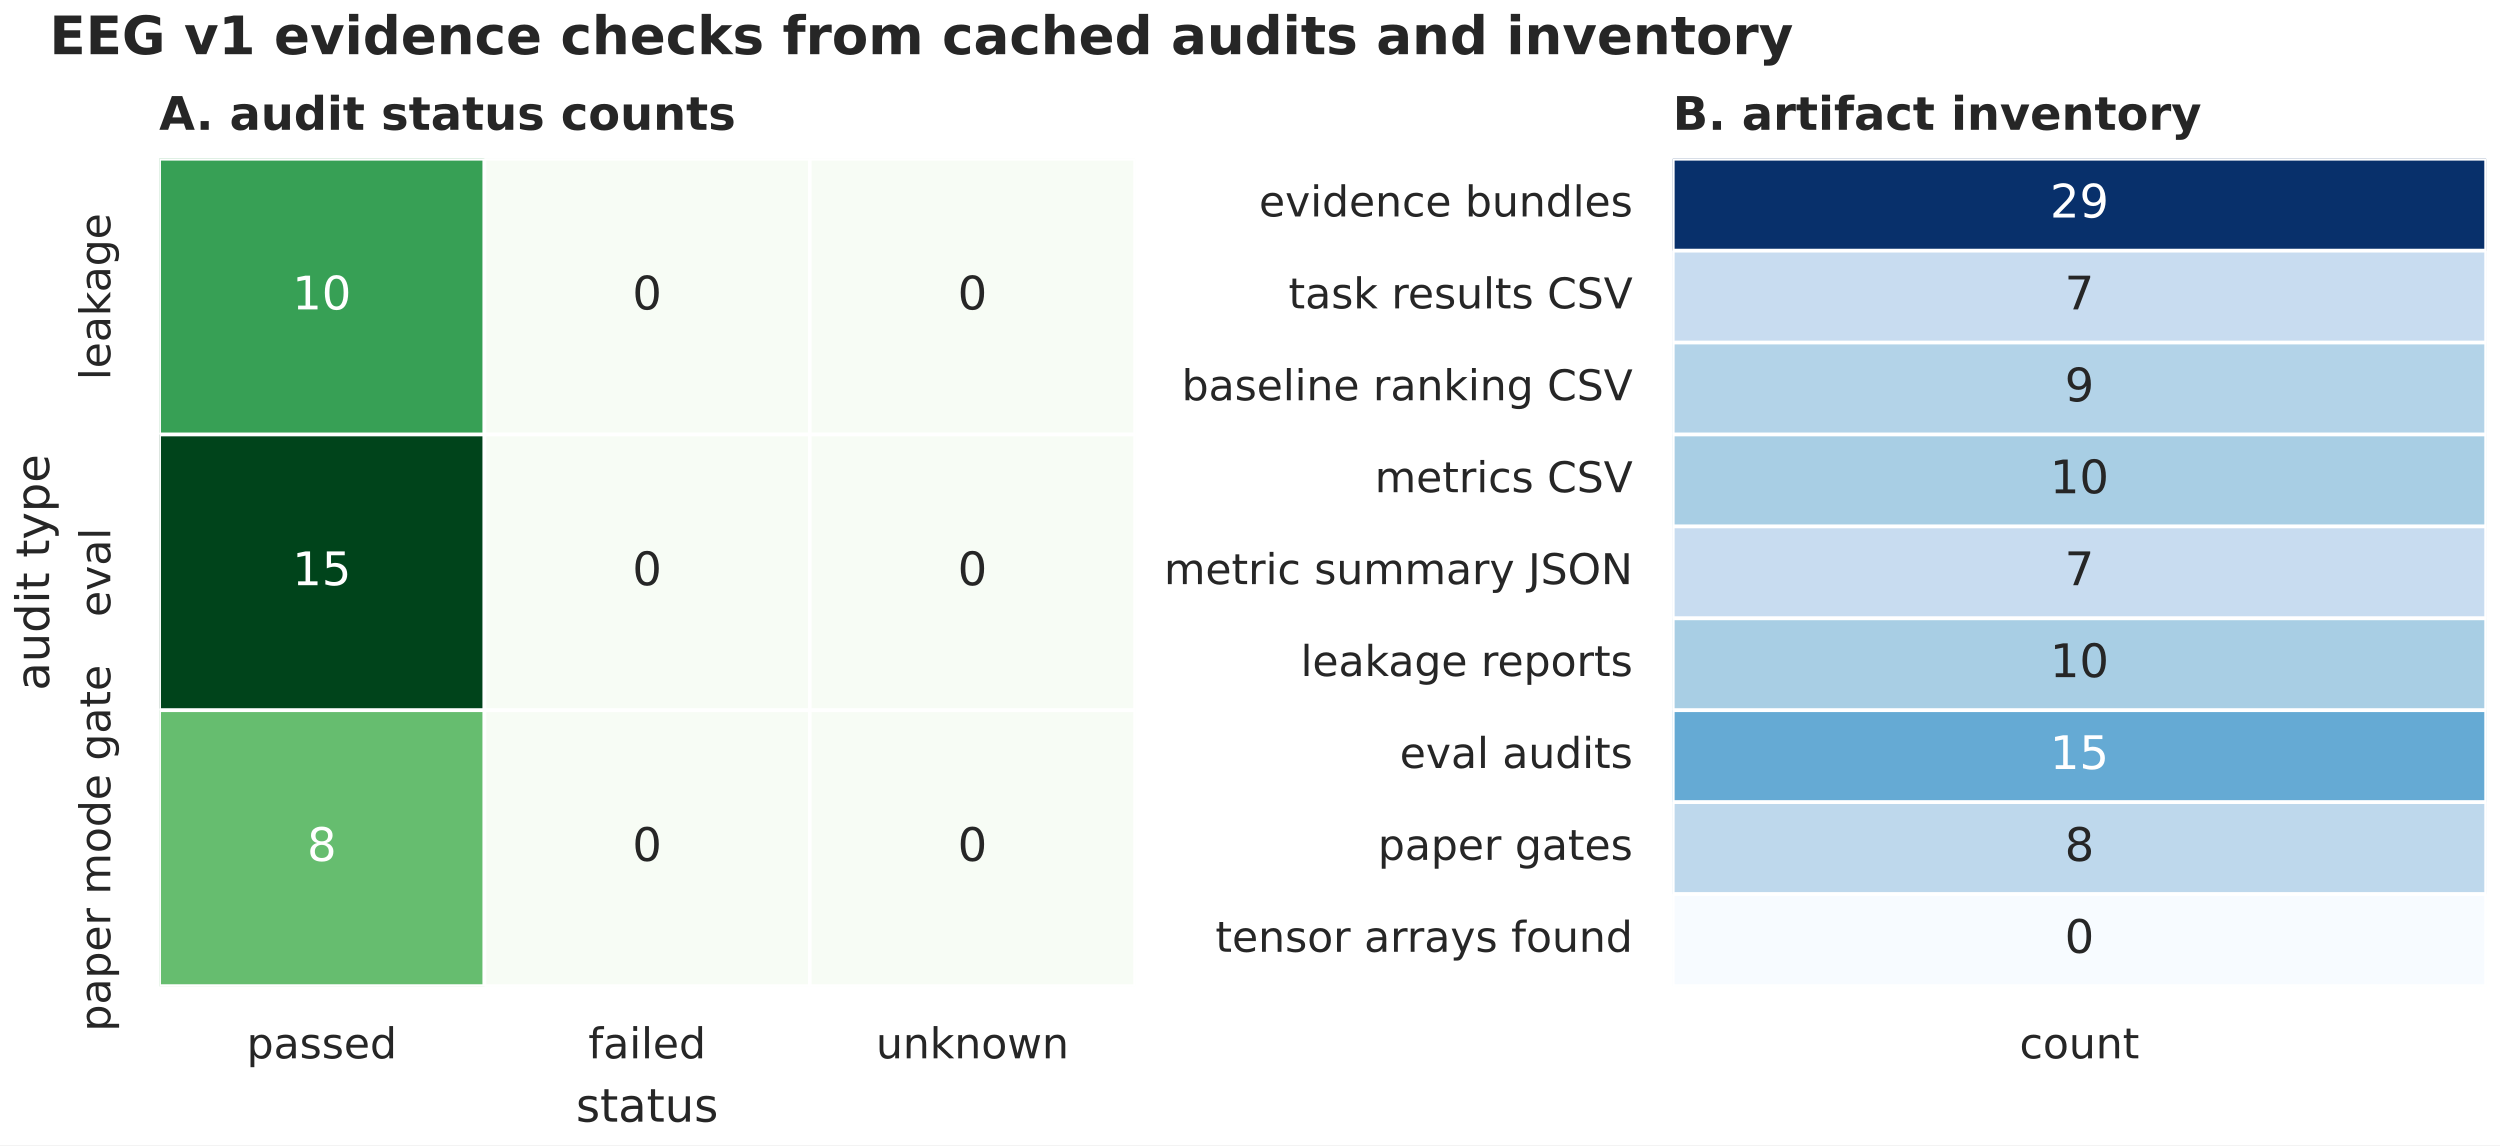
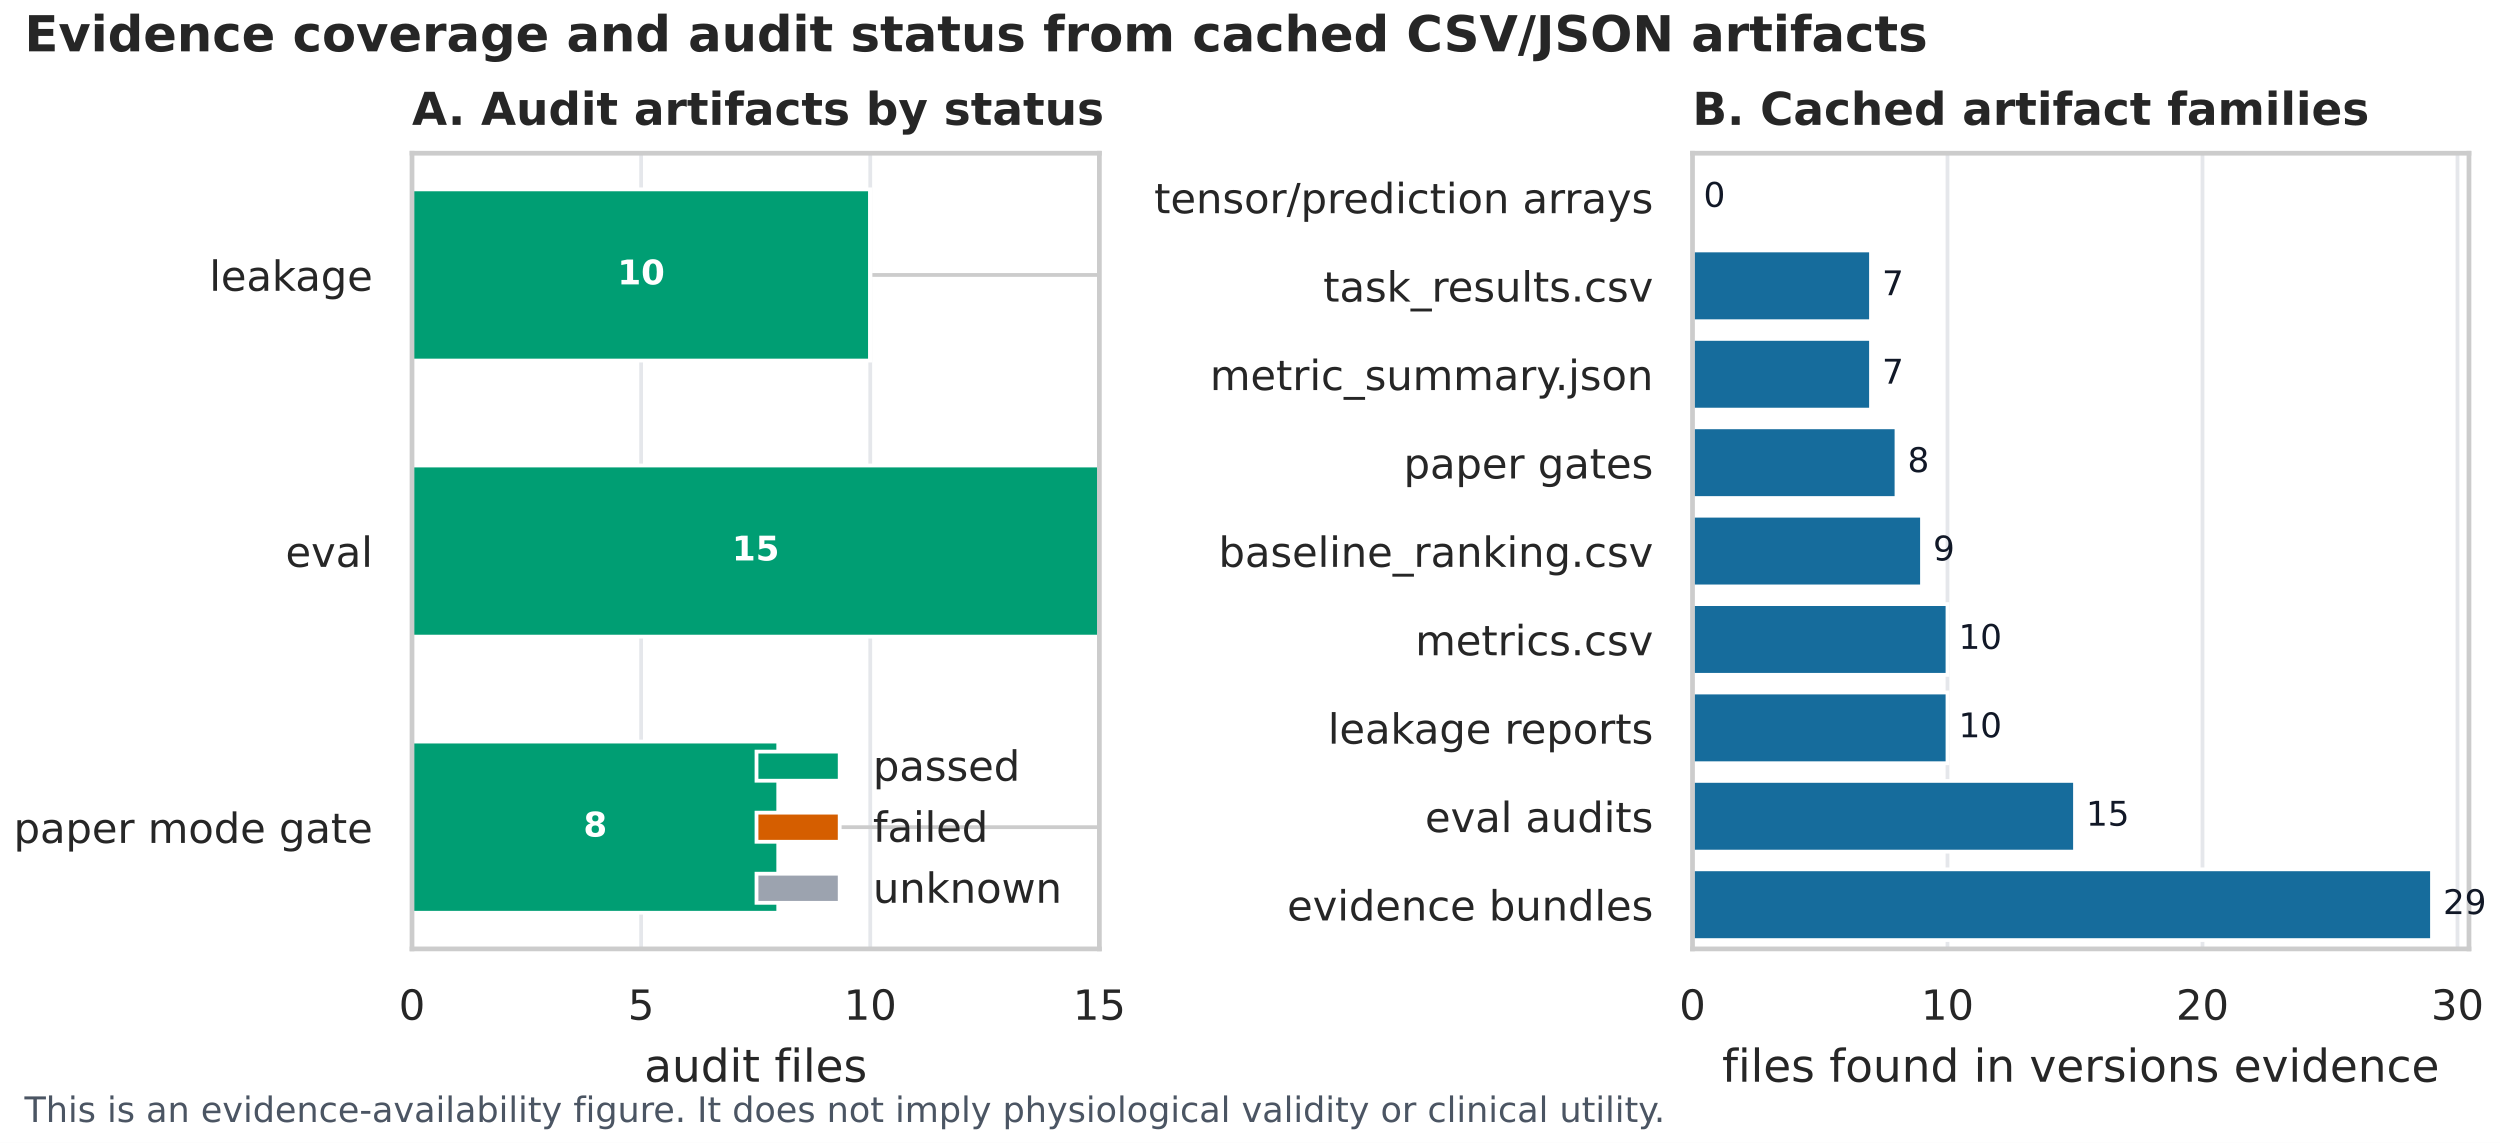
- <svg xmlns="http://www.w3.org/2000/svg" width="518.16pt" height="237.36pt" viewBox="0 0 518.16 237.36" version="1.1">
+ <svg xmlns="http://www.w3.org/2000/svg" width="528.96pt" height="241.809pt" viewBox="0 0 528.96 241.809" version="1.1">
  <defs>
    <style type="text/css">*{stroke-linejoin: round; stroke-linecap: butt}</style>
  </defs>
  <g id="figure_1">
    <g id="patch_1">
-       <path d="M 0 237.36 L 518.16 237.36 L 518.16 0 L 0 0 z " style="fill: #ffffff" />
+       <path d="M 0 241.809  L 528.96 241.809  L 528.96 0  L 0 0  z " style="fill: #ffffff" />
    </g>
    <g id="axes_1">
      <g id="patch_2">
-         <path d="M 32.988 204.372 L 235.266 204.372 L 235.266 32.907 L 32.988 32.907 z " style="fill: #ffffff" />
+         <path d="M 87.174 200.772  L 232.61 200.772  L 232.61 32.419  L 87.174 32.419  z " style="fill: #ffffff" />
      </g>
      <g id="matplotlib.axis_1">
        <g id="xtick_1">
+           <g id="line2d_1">
+             <path d="M 87.174 200.772  L 87.174 32.419  " clip-path="url(#p8324e37ac4)" style="fill: none; stroke: #e5e7eb; stroke-width: 0.8; stroke-linecap: round" />
+           </g>
          <g id="text_1">
-             <text style="font-size: 8.8px; font-family: 'DejaVu Sans'; text-anchor: middle; fill: #262626" x="66.701" y="219.358" transform="rotate(-0 66.70079 219.3584)">passed</text>
+             <text style="font-size: 8.8px; font-family: 'DejaVu Sans'; text-anchor: middle; fill: #262626" x="87.174" y="215.758" transform="rotate(-0 87.1735 215.7584)">0</text>
          </g>
        </g>
        <g id="xtick_2">
+           <g id="line2d_2">
+             <path d="M 135.652 200.772  L 135.652 32.419  " clip-path="url(#p8324e37ac4)" style="fill: none; stroke: #e5e7eb; stroke-width: 0.8; stroke-linecap: round" />
+           </g>
          <g id="text_2">
-             <text style="font-size: 8.8px; font-family: 'DejaVu Sans'; text-anchor: middle; fill: #262626" x="134.127" y="219.358" transform="rotate(-0 134.1269 219.3584)">failed</text>
+             <text style="font-size: 8.8px; font-family: 'DejaVu Sans'; text-anchor: middle; fill: #262626" x="135.652" y="215.758" transform="rotate(-0 135.6522 215.7584)">5</text>
          </g>
        </g>
        <g id="xtick_3">
+           <g id="line2d_3">
+             <path d="M 184.131 200.772  L 184.131 32.419  " clip-path="url(#p8324e37ac4)" style="fill: none; stroke: #e5e7eb; stroke-width: 0.8; stroke-linecap: round" />
+           </g>
          <g id="text_3">
-             <text style="font-size: 8.8px; font-family: 'DejaVu Sans'; text-anchor: middle; fill: #262626" x="201.553" y="219.358" transform="rotate(-0 201.5529 219.3584)">unknown</text>
-           </g>
-         </g>
-         <g id="text_4">
-           <text style="font-size: 9.6px; font-family: 'DejaVu Sans'; text-anchor: middle; fill: #262626" x="134.127" y="232.483" transform="rotate(-0 134.1269 232.483)">status</text>
+             <text style="font-size: 8.8px; font-family: 'DejaVu Sans'; text-anchor: middle; fill: #262626" x="184.131" y="215.758" transform="rotate(-0 184.131 215.7584)">10</text>
+           </g>
+         </g>
+         <g id="xtick_4">
+           <g id="line2d_4">
+             <path d="M 232.61 200.772  L 232.61 32.419  " clip-path="url(#p8324e37ac4)" style="fill: none; stroke: #e5e7eb; stroke-width: 0.8; stroke-linecap: round" />
+           </g>
+           <g id="text_4">
+             <text style="font-size: 8.8px; font-family: 'DejaVu Sans'; text-anchor: middle; fill: #262626" x="232.61" y="215.758" transform="rotate(-0 232.6097 215.7584)">15</text>
+           </g>
+         </g>
+         <g id="text_5">
+           <text style="font-size: 9.6px; font-family: 'DejaVu Sans'; text-anchor: middle; fill: #262626" x="159.892" y="228.883" transform="rotate(-0 159.8916 228.883)">audit files</text>
        </g>
      </g>
      <g id="matplotlib.axis_2">
        <g id="ytick_1">
-           <g id="text_5">
-             <text style="font-size: 8.8px; font-family: 'DejaVu Sans'; fill: #262626" transform="translate(22.85762 78.7784) rotate(-90)">leakage</text>
+           <g id="line2d_5">
+             <path d="M 87.174 58.18  L 232.61 58.18  " clip-path="url(#p8324e37ac4)" style="fill: none; stroke: #cccccc; stroke-width: 0.8; stroke-linecap: round" />
+           </g>
+           <g id="text_6">
+             <text style="font-size: 8.8px; font-family: 'DejaVu Sans'; text-anchor: end; fill: #262626" x="78.874" y="61.523" transform="rotate(-0 78.8735 61.52348)">leakage</text>
          </g>
        </g>
        <g id="ytick_2">
-           <g id="text_6">
-             <text style="font-size: 8.8px; font-family: 'DejaVu Sans'; fill: #262626" transform="translate(22.85762 127.8697) rotate(-90)">eval</text>
+           <g id="line2d_6">
+             <path d="M 87.174 116.595  L 232.61 116.595  " clip-path="url(#p8324e37ac4)" style="fill: none; stroke: #cccccc; stroke-width: 0.8; stroke-linecap: round" />
+           </g>
+           <g id="text_7">
+             <text style="font-size: 8.8px; font-family: 'DejaVu Sans'; text-anchor: end; fill: #262626" x="78.874" y="119.939" transform="rotate(-0 78.8735 119.9387)">eval</text>
          </g>
        </g>
        <g id="ytick_3">
-           <g id="text_7">
-             <text style="font-size: 8.8px; font-family: 'DejaVu Sans'; fill: #262626" transform="translate(22.85762 213.791) rotate(-90)">paper mode gate</text>
-           </g>
-         </g>
-         <g id="text_8">
-           <text style="font-size: 9.6px; font-family: 'DejaVu Sans'; text-anchor: middle; fill: #262626" x="10.175" y="118.639" transform="rotate(-90 10.1745 118.6393)">audit type</text>
-         </g>
-       </g>
-       <g id="QuadMesh_1">
-         <path d="M 32.988 32.907 L 100.414 32.907 L 100.414 90.062 L 32.988 90.062 L 32.988 32.907 " clip-path="url(#pa6b3855c65)" style="fill: #37a055; stroke: #ffffff; stroke-width: 0.75" />
-         <path d="M 100.414 32.907 L 167.84 32.907 L 167.84 90.062 L 100.414 90.062 L 100.414 32.907 " clip-path="url(#pa6b3855c65)" style="fill: #f7fcf5; stroke: #ffffff; stroke-width: 0.75" />
-         <path d="M 167.84 32.907 L 235.266 32.907 L 235.266 90.062 L 167.84 90.062 L 167.84 32.907 " clip-path="url(#pa6b3855c65)" style="fill: #f7fcf5; stroke: #ffffff; stroke-width: 0.75" />
-         <path d="M 32.988 90.062 L 100.414 90.062 L 100.414 147.217 L 32.988 147.217 L 32.988 90.062 " clip-path="url(#pa6b3855c65)" style="fill: #00441b; stroke: #ffffff; stroke-width: 0.75" />
-         <path d="M 100.414 90.062 L 167.84 90.062 L 167.84 147.217 L 100.414 147.217 L 100.414 90.062 " clip-path="url(#pa6b3855c65)" style="fill: #f7fcf5; stroke: #ffffff; stroke-width: 0.75" />
-         <path d="M 167.84 90.062 L 235.266 90.062 L 235.266 147.217 L 167.84 147.217 L 167.84 90.062 " clip-path="url(#pa6b3855c65)" style="fill: #f7fcf5; stroke: #ffffff; stroke-width: 0.75" />
-         <path d="M 32.988 147.217 L 100.414 147.217 L 100.414 204.372 L 32.988 204.372 L 32.988 147.217 " clip-path="url(#pa6b3855c65)" style="fill: #66bd6f; stroke: #ffffff; stroke-width: 0.75" />
-         <path d="M 100.414 147.217 L 167.84 147.217 L 167.84 204.372 L 100.414 204.372 L 100.414 147.217 " clip-path="url(#pa6b3855c65)" style="fill: #f7fcf5; stroke: #ffffff; stroke-width: 0.75" />
-         <path d="M 167.84 147.217 L 235.266 147.217 L 235.266 204.372 L 167.84 204.372 L 167.84 147.217 " clip-path="url(#pa6b3855c65)" style="fill: #f7fcf5; stroke: #ffffff; stroke-width: 0.75" />
+           <g id="line2d_7">
+             <path d="M 87.174 175.011  L 232.61 175.011  " clip-path="url(#p8324e37ac4)" style="fill: none; stroke: #cccccc; stroke-width: 0.8; stroke-linecap: round" />
+           </g>
+           <g id="text_8">
+             <text style="font-size: 8.8px; font-family: 'DejaVu Sans'; text-anchor: end; fill: #262626" x="78.874" y="178.354" transform="rotate(-0 78.8735 178.354)">paper mode gate</text>
+           </g>
+         </g>
+       </g>
+       <g id="patch_3">
+         <path d="M 87.174 40.071  L 184.131 40.071  L 184.131 76.289  L 87.174 76.289  z " clip-path="url(#p8324e37ac4)" style="fill: #009e73; stroke: #ffffff; stroke-width: 0.8; stroke-linejoin: miter" />
+       </g>
+       <g id="patch_4">
+         <path d="M 87.174 98.487  L 232.61 98.487  L 232.61 134.704  L 87.174 134.704  z " clip-path="url(#p8324e37ac4)" style="fill: #009e73; stroke: #ffffff; stroke-width: 0.8; stroke-linejoin: miter" />
+       </g>
+       <g id="patch_5">
+         <path d="M 87.174 156.902  L 164.739 156.902  L 164.739 193.119  L 87.174 193.119  z " clip-path="url(#p8324e37ac4)" style="fill: #009e73; stroke: #ffffff; stroke-width: 0.8; stroke-linejoin: miter" />
+       </g>
+       <g id="patch_6">
+         <path d="M 184.131 40.071  L 184.131 40.071  L 184.131 76.289  L 184.131 76.289  z " clip-path="url(#p8324e37ac4)" style="fill: #d55e00; stroke: #ffffff; stroke-width: 0.8; stroke-linejoin: miter" />
+       </g>
+       <g id="patch_7">
+         <path d="M 232.61 98.487  L 232.61 98.487  L 232.61 134.704  L 232.61 134.704  z " clip-path="url(#p8324e37ac4)" style="fill: #d55e00; stroke: #ffffff; stroke-width: 0.8; stroke-linejoin: miter" />
+       </g>
+       <g id="patch_8">
+         <path d="M 164.739 156.902  L 164.739 156.902  L 164.739 193.119  L 164.739 193.119  z " clip-path="url(#p8324e37ac4)" style="fill: #d55e00; stroke: #ffffff; stroke-width: 0.8; stroke-linejoin: miter" />
+       </g>
+       <g id="patch_9">
+         <path d="M 184.131 40.071  L 184.131 40.071  L 184.131 76.289  L 184.131 76.289  z " clip-path="url(#p8324e37ac4)" style="fill: #9ca3af; stroke: #ffffff; stroke-width: 0.8; stroke-linejoin: miter" />
+       </g>
+       <g id="patch_10">
+         <path d="M 232.61 98.487  L 232.61 98.487  L 232.61 134.704  L 232.61 134.704  z " clip-path="url(#p8324e37ac4)" style="fill: #9ca3af; stroke: #ffffff; stroke-width: 0.8; stroke-linejoin: miter" />
+       </g>
+       <g id="patch_11">
+         <path d="M 164.739 156.902  L 164.739 156.902  L 164.739 193.119  L 164.739 193.119  z " clip-path="url(#p8324e37ac4)" style="fill: #9ca3af; stroke: #ffffff; stroke-width: 0.8; stroke-linejoin: miter" />
+       </g>
+       <g id="patch_12">
+         <path d="M 87.174 200.772  L 87.174 32.419  " style="fill: none; stroke: #cccccc; stroke-linejoin: miter; stroke-linecap: square" />
+       </g>
+       <g id="patch_13">
+         <path d="M 232.61 200.772  L 232.61 32.419  " style="fill: none; stroke: #cccccc; stroke-linejoin: miter; stroke-linecap: square" />
+       </g>
+       <g id="patch_14">
+         <path d="M 87.174 200.772  L 232.61 200.772  " style="fill: none; stroke: #cccccc; stroke-linejoin: miter; stroke-linecap: square" />
+       </g>
+       <g id="patch_15">
+         <path d="M 87.174 32.419  L 232.61 32.419  " style="fill: none; stroke: #cccccc; stroke-linejoin: miter; stroke-linecap: square" />
      </g>
      <g id="text_9">
-         <text style="font-size: 9.6px; font-family: 'DejaVu Sans'; text-anchor: middle; fill: #ffffff" x="66.701" y="64.133" transform="rotate(-0 66.70079 64.13334)">10</text>
+         <text style="font-weight: 700; font-size: 7.2px; font-family: 'DejaVu Sans'; text-anchor: middle; fill: #ffffff" x="135.652" y="60.167" transform="rotate(-0 135.6522 60.16691)">10</text>
      </g>
      <g id="text_10">
-         <text style="font-size: 9.6px; font-family: 'DejaVu Sans'; text-anchor: middle; fill: #262626" x="134.127" y="64.133" transform="rotate(-0 134.1269 64.13334)">0</text>
+         <text style="font-weight: 700; font-size: 7.2px; font-family: 'DejaVu Sans'; text-anchor: middle; fill: #ffffff" x="159.892" y="118.582" transform="rotate(-0 159.8916 118.5822)">15</text>
      </g>
      <g id="text_11">
-         <text style="font-size: 9.6px; font-family: 'DejaVu Sans'; text-anchor: middle; fill: #262626" x="201.553" y="64.133" transform="rotate(-0 201.5529 64.13334)">0</text>
+         <text style="font-weight: 700; font-size: 7.2px; font-family: 'DejaVu Sans'; text-anchor: middle; fill: #ffffff" x="125.956" y="176.997" transform="rotate(-0 125.9565 176.9974)">8</text>
      </g>
      <g id="text_12">
-         <text style="font-size: 9.6px; font-family: 'DejaVu Sans'; text-anchor: middle; fill: #ffffff" x="66.701" y="121.288" transform="rotate(-0 66.70079 121.2883)">15</text>
-       </g>
-       <g id="text_13">
-         <text style="font-size: 9.6px; font-family: 'DejaVu Sans'; text-anchor: middle; fill: #262626" x="134.127" y="121.288" transform="rotate(-0 134.1269 121.2883)">0</text>
-       </g>
-       <g id="text_14">
-         <text style="font-size: 9.6px; font-family: 'DejaVu Sans'; text-anchor: middle; fill: #262626" x="201.553" y="121.288" transform="rotate(-0 201.5529 121.2883)">0</text>
-       </g>
-       <g id="text_15">
-         <text style="font-size: 9.6px; font-family: 'DejaVu Sans'; text-anchor: middle; fill: #ffffff" x="66.701" y="178.443" transform="rotate(-0 66.70079 178.4433)">8</text>
-       </g>
-       <g id="text_16">
-         <text style="font-size: 9.6px; font-family: 'DejaVu Sans'; text-anchor: middle; fill: #262626" x="134.127" y="178.443" transform="rotate(-0 134.1269 178.4433)">0</text>
-       </g>
-       <g id="text_17">
-         <text style="font-size: 9.6px; font-family: 'DejaVu Sans'; text-anchor: middle; fill: #262626" x="201.553" y="178.443" transform="rotate(-0 201.5529 178.4433)">0</text>
-       </g>
-       <g id="text_18">
-         <text style="font-weight: 700; font-size: 9.6px; font-family: 'DejaVu Sans'; text-anchor: start; fill: #262626" x="32.988" y="26.907" transform="rotate(-0 32.98775 26.90686)">A. audit status counts</text>
+         <text style="font-weight: 700; font-size: 9.6px; font-family: 'DejaVu Sans'; text-anchor: start; fill: #262626" x="87.174" y="26.419" transform="rotate(-0 87.1735 26.41904)">A. Audit artifacts by status</text>
+       </g>
+       <g id="legend_1">
+         <g id="patch_16">
+           <path d="M 160.065 165.188  L 177.665 165.188  L 177.665 159.028  L 160.065 159.028  z " style="fill: #009e73; stroke: #ffffff; stroke-width: 0.8; stroke-linejoin: miter" />
+         </g>
+         <g id="text_13">
+           <text style="font-size: 8.8px; font-family: 'DejaVu Sans'; text-anchor: start; fill: #262626" x="184.705" y="165.188" transform="rotate(-0 184.7047 165.1881)">passed</text>
+         </g>
+         <g id="patch_17">
+           <path d="M 160.065 178.105  L 177.665 178.105  L 177.665 171.945  L 160.065 171.945  z " style="fill: #d55e00; stroke: #ffffff; stroke-width: 0.8; stroke-linejoin: miter" />
+         </g>
+         <g id="text_14">
+           <text style="font-size: 8.8px; font-family: 'DejaVu Sans'; text-anchor: start; fill: #262626" x="184.705" y="178.105" transform="rotate(-0 184.7047 178.1049)">failed</text>
+         </g>
+         <g id="patch_18">
+           <path d="M 160.065 191.022  L 177.665 191.022  L 177.665 184.862  L 160.065 184.862  z " style="fill: #9ca3af; stroke: #ffffff; stroke-width: 0.8; stroke-linejoin: miter" />
+         </g>
+         <g id="text_15">
+           <text style="font-size: 8.8px; font-family: 'DejaVu Sans'; text-anchor: start; fill: #262626" x="184.705" y="191.022" transform="rotate(-0 184.7047 191.0216)">unknown</text>
+         </g>
      </g>
    </g>
    <g id="axes_2">
-       <g id="patch_3">
-         <path d="M 346.714 204.372 L 515.28 204.372 L 515.28 32.907 L 346.714 32.907 z " style="fill: #ffffff" />
+       <g id="patch_19">
+         <path d="M 358.105 200.772  L 522.394 200.772  L 522.394 32.419  L 358.105 32.419  z " style="fill: #ffffff" />
      </g>
      <g id="matplotlib.axis_3">
-         <g id="xtick_4">
+         <g id="xtick_5">
+           <g id="line2d_8">
+             <path d="M 358.105 200.772  L 358.105 32.419  " clip-path="url(#p6abeec1d31)" style="fill: none; stroke: #e5e7eb; stroke-width: 0.8; stroke-linecap: round" />
+           </g>
+           <g id="text_16">
+             <text style="font-size: 8.8px; font-family: 'DejaVu Sans'; text-anchor: middle; fill: #262626" x="358.105" y="215.758" transform="rotate(-0 358.1051 215.7584)">0</text>
+           </g>
+         </g>
+         <g id="xtick_6">
+           <g id="line2d_9">
+             <path d="M 412.059 200.772  L 412.059 32.419  " clip-path="url(#p6abeec1d31)" style="fill: none; stroke: #e5e7eb; stroke-width: 0.8; stroke-linecap: round" />
+           </g>
+           <g id="text_17">
+             <text style="font-size: 8.8px; font-family: 'DejaVu Sans'; text-anchor: middle; fill: #262626" x="412.059" y="215.758" transform="rotate(-0 412.0588 215.7584)">10</text>
+           </g>
+         </g>
+         <g id="xtick_7">
+           <g id="line2d_10">
+             <path d="M 466.012 200.772  L 466.012 32.419  " clip-path="url(#p6abeec1d31)" style="fill: none; stroke: #e5e7eb; stroke-width: 0.8; stroke-linecap: round" />
+           </g>
+           <g id="text_18">
+             <text style="font-size: 8.8px; font-family: 'DejaVu Sans'; text-anchor: middle; fill: #262626" x="466.012" y="215.758" transform="rotate(-0 466.0125 215.7584)">20</text>
+           </g>
+         </g>
+         <g id="xtick_8">
+           <g id="line2d_11">
+             <path d="M 519.966 200.772  L 519.966 32.419  " clip-path="url(#p6abeec1d31)" style="fill: none; stroke: #e5e7eb; stroke-width: 0.8; stroke-linecap: round" />
+           </g>
          <g id="text_19">
-             <text style="font-size: 8.8px; font-family: 'DejaVu Sans'; text-anchor: middle; fill: #262626" x="430.997" y="219.358" transform="rotate(-0 430.9969 219.3584)">count</text>
-           </g>
+             <text style="font-size: 8.8px; font-family: 'DejaVu Sans'; text-anchor: middle; fill: #262626" x="519.966" y="215.758" transform="rotate(-0 519.9662 215.7584)">30</text>
+           </g>
+         </g>
+         <g id="text_20">
+           <text style="font-size: 9.6px; font-family: 'DejaVu Sans'; text-anchor: middle; fill: #262626" x="440.25" y="228.883" transform="rotate(-0 440.2496 228.883)">files found in versions evidence</text>
        </g>
      </g>
      <g id="matplotlib.axis_4">
        <g id="ytick_4">
-           <g id="text_20">
-             <text style="font-size: 8.8px; font-family: 'DejaVu Sans'; text-anchor: end; fill: #262626" x="338.414" y="44.861" transform="rotate(-0 338.4143 44.86093)">evidence bundles</text>
+           <g id="text_21">
+             <text style="font-size: 8.8px; font-family: 'DejaVu Sans'; text-anchor: end; fill: #262626" x="349.805" y="45.115" transform="rotate(-0 349.8051 45.11528)">tensor/prediction arrays</text>
          </g>
        </g>
        <g id="ytick_5">
-           <g id="text_21">
-             <text style="font-size: 8.8px; font-family: 'DejaVu Sans'; text-anchor: end; fill: #262626" x="338.414" y="63.913" transform="rotate(-0 338.4143 63.91259)">task results CSV</text>
+           <g id="text_22">
+             <text style="font-size: 8.8px; font-family: 'DejaVu Sans'; text-anchor: end; fill: #262626" x="349.805" y="63.821" transform="rotate(-0 349.8051 63.82114)">task_results.csv</text>
          </g>
        </g>
        <g id="ytick_6">
-           <g id="text_22">
-             <text style="font-size: 8.8px; font-family: 'DejaVu Sans'; text-anchor: end; fill: #262626" x="338.414" y="82.964" transform="rotate(-0 338.4143 82.96425)">baseline ranking CSV</text>
+           <g id="text_23">
+             <text style="font-size: 8.8px; font-family: 'DejaVu Sans'; text-anchor: end; fill: #262626" x="349.805" y="82.527" transform="rotate(-0 349.8051 82.527)">metric_summary.json</text>
          </g>
        </g>
        <g id="ytick_7">
-           <g id="text_23">
-             <text style="font-size: 8.8px; font-family: 'DejaVu Sans'; text-anchor: end; fill: #262626" x="338.414" y="102.016" transform="rotate(-0 338.4143 102.0159)">metrics CSV</text>
+           <g id="text_24">
+             <text style="font-size: 8.8px; font-family: 'DejaVu Sans'; text-anchor: end; fill: #262626" x="349.805" y="101.233" transform="rotate(-0 349.8051 101.2329)">paper gates</text>
          </g>
        </g>
        <g id="ytick_8">
-           <g id="text_24">
-             <text style="font-size: 8.8px; font-family: 'DejaVu Sans'; text-anchor: end; fill: #262626" x="338.414" y="121.068" transform="rotate(-0 338.4143 121.0676)">metric summary JSON</text>
+           <g id="text_25">
+             <text style="font-size: 8.8px; font-family: 'DejaVu Sans'; text-anchor: end; fill: #262626" x="349.805" y="119.939" transform="rotate(-0 349.8051 119.9387)">baseline_ranking.csv</text>
          </g>
        </g>
        <g id="ytick_9">
-           <g id="text_25">
-             <text style="font-size: 8.8px; font-family: 'DejaVu Sans'; text-anchor: end; fill: #262626" x="338.414" y="140.119" transform="rotate(-0 338.4143 140.1192)">leakage reports</text>
+           <g id="text_26">
+             <text style="font-size: 8.8px; font-family: 'DejaVu Sans'; text-anchor: end; fill: #262626" x="349.805" y="138.645" transform="rotate(-0 349.8051 138.6446)">metrics.csv</text>
          </g>
        </g>
        <g id="ytick_10">
-           <g id="text_26">
-             <text style="font-size: 8.8px; font-family: 'DejaVu Sans'; text-anchor: end; fill: #262626" x="338.414" y="159.171" transform="rotate(-0 338.4143 159.1709)">eval audits</text>
+           <g id="text_27">
+             <text style="font-size: 8.8px; font-family: 'DejaVu Sans'; text-anchor: end; fill: #262626" x="349.805" y="157.35" transform="rotate(-0 349.8051 157.3504)">leakage reports</text>
          </g>
        </g>
        <g id="ytick_11">
-           <g id="text_27">
-             <text style="font-size: 8.8px; font-family: 'DejaVu Sans'; text-anchor: end; fill: #262626" x="338.414" y="178.223" transform="rotate(-0 338.4143 178.2225)">paper gates</text>
+           <g id="text_28">
+             <text style="font-size: 8.8px; font-family: 'DejaVu Sans'; text-anchor: end; fill: #262626" x="349.805" y="176.056" transform="rotate(-0 349.8051 176.0563)">eval audits</text>
          </g>
        </g>
        <g id="ytick_12">
-           <g id="text_28">
-             <text style="font-size: 8.8px; font-family: 'DejaVu Sans'; text-anchor: end; fill: #262626" x="338.414" y="197.274" transform="rotate(-0 338.4143 197.2742)">tensor arrays found</text>
-           </g>
-         </g>
-       </g>
-       <g id="QuadMesh_2">
-         <path d="M 346.714 32.907 L 515.28 32.907 L 515.28 51.959 L 346.714 51.959 L 346.714 32.907 " clip-path="url(#pe2f5071d1c)" style="fill: #08306b; stroke: #ffffff; stroke-width: 0.75" />
-         <path d="M 346.714 51.959 L 515.28 51.959 L 515.28 71.01 L 346.714 71.01 L 346.714 51.959 " clip-path="url(#pe2f5071d1c)" style="fill: #c8dcf0; stroke: #ffffff; stroke-width: 0.75" />
-         <path d="M 346.714 71.01 L 515.28 71.01 L 515.28 90.062 L 346.714 90.062 L 346.714 71.01 " clip-path="url(#pe2f5071d1c)" style="fill: #b3d3e8; stroke: #ffffff; stroke-width: 0.75" />
-         <path d="M 346.714 90.062 L 515.28 90.062 L 515.28 109.113 L 346.714 109.113 L 346.714 90.062 " clip-path="url(#pe2f5071d1c)" style="fill: #a8cee4; stroke: #ffffff; stroke-width: 0.75" />
-         <path d="M 346.714 109.113 L 515.28 109.113 L 515.28 128.165 L 346.714 128.165 L 346.714 109.113 " clip-path="url(#pe2f5071d1c)" style="fill: #c8dcf0; stroke: #ffffff; stroke-width: 0.75" />
-         <path d="M 346.714 128.165 L 515.28 128.165 L 515.28 147.217 L 346.714 147.217 L 346.714 128.165 " clip-path="url(#pe2f5071d1c)" style="fill: #a8cee4; stroke: #ffffff; stroke-width: 0.75" />
-         <path d="M 346.714 147.217 L 515.28 147.217 L 515.28 166.268 L 346.714 166.268 L 346.714 147.217 " clip-path="url(#pe2f5071d1c)" style="fill: #65aad4; stroke: #ffffff; stroke-width: 0.75" />
-         <path d="M 346.714 166.268 L 515.28 166.268 L 515.28 185.32 L 346.714 185.32 L 346.714 166.268 " clip-path="url(#pe2f5071d1c)" style="fill: #bed8ec; stroke: #ffffff; stroke-width: 0.75" />
-         <path d="M 346.714 185.32 L 515.28 185.32 L 515.28 204.372 L 346.714 204.372 L 346.714 185.32 " clip-path="url(#pe2f5071d1c)" style="fill: #f7fbff; stroke: #ffffff; stroke-width: 0.75" />
-       </g>
-       <g id="text_29">
-         <text style="font-size: 9.6px; font-family: 'DejaVu Sans'; text-anchor: middle; fill: #ffffff" x="430.997" y="45.082" transform="rotate(-0 430.9969 45.08168)">29</text>
+           <g id="text_29">
+             <text style="font-size: 8.8px; font-family: 'DejaVu Sans'; text-anchor: end; fill: #262626" x="349.805" y="194.762" transform="rotate(-0 349.8051 194.7622)">evidence bundles</text>
+           </g>
+         </g>
+       </g>
+       <g id="patch_20">
+         <path d="M 358.105 34.29  L 358.105 34.29  L 358.105 49.254  L 358.105 49.254  z " clip-path="url(#p6abeec1d31)" style="fill: #ba611b; stroke: #ffffff; stroke-width: 0.8; stroke-linejoin: miter" />
+       </g>
+       <g id="patch_21">
+         <path d="M 358.105 52.995  L 395.873 52.995  L 395.873 67.96  L 358.105 67.96  z " clip-path="url(#p6abeec1d31)" style="fill: #166c9c; stroke: #ffffff; stroke-width: 0.8; stroke-linejoin: miter" />
+       </g>
+       <g id="patch_22">
+         <path d="M 358.105 71.701  L 395.873 71.701  L 395.873 86.666  L 358.105 86.666  z " clip-path="url(#p6abeec1d31)" style="fill: #166c9c; stroke: #ffffff; stroke-width: 0.8; stroke-linejoin: miter" />
+       </g>
+       <g id="patch_23">
+         <path d="M 358.105 90.407  L 401.268 90.407  L 401.268 105.372  L 358.105 105.372  z " clip-path="url(#p6abeec1d31)" style="fill: #166c9c; stroke: #ffffff; stroke-width: 0.8; stroke-linejoin: miter" />
+       </g>
+       <g id="patch_24">
+         <path d="M 358.105 109.113  L 406.663 109.113  L 406.663 124.078  L 358.105 124.078  z " clip-path="url(#p6abeec1d31)" style="fill: #166c9c; stroke: #ffffff; stroke-width: 0.8; stroke-linejoin: miter" />
+       </g>
+       <g id="patch_25">
+         <path d="M 358.105 127.819  L 412.059 127.819  L 412.059 142.784  L 358.105 142.784  z " clip-path="url(#p6abeec1d31)" style="fill: #166c9c; stroke: #ffffff; stroke-width: 0.8; stroke-linejoin: miter" />
+       </g>
+       <g id="patch_26">
+         <path d="M 358.105 146.525  L 412.059 146.525  L 412.059 161.489  L 358.105 161.489  z " clip-path="url(#p6abeec1d31)" style="fill: #166c9c; stroke: #ffffff; stroke-width: 0.8; stroke-linejoin: miter" />
+       </g>
+       <g id="patch_27">
+         <path d="M 358.105 165.231  L 439.036 165.231  L 439.036 180.195  L 358.105 180.195  z " clip-path="url(#p6abeec1d31)" style="fill: #166c9c; stroke: #ffffff; stroke-width: 0.8; stroke-linejoin: miter" />
+       </g>
+       <g id="patch_28">
+         <path d="M 358.105 183.936  L 514.571 183.936  L 514.571 198.901  L 358.105 198.901  z " clip-path="url(#p6abeec1d31)" style="fill: #166c9c; stroke: #ffffff; stroke-width: 0.8; stroke-linejoin: miter" />
+       </g>
+       <g id="line2d_12">
+         <path clip-path="url(#p6abeec1d31)" style="fill: none; stroke: #424242; stroke-width: 1.8; stroke-linecap: round" />
+       </g>
+       <g id="line2d_13">
+         <path clip-path="url(#p6abeec1d31)" style="fill: none; stroke: #424242; stroke-width: 1.8; stroke-linecap: round" />
+       </g>
+       <g id="line2d_14">
+         <path clip-path="url(#p6abeec1d31)" style="fill: none; stroke: #424242; stroke-width: 1.8; stroke-linecap: round" />
+       </g>
+       <g id="line2d_15">
+         <path clip-path="url(#p6abeec1d31)" style="fill: none; stroke: #424242; stroke-width: 1.8; stroke-linecap: round" />
+       </g>
+       <g id="line2d_16">
+         <path clip-path="url(#p6abeec1d31)" style="fill: none; stroke: #424242; stroke-width: 1.8; stroke-linecap: round" />
+       </g>
+       <g id="line2d_17">
+         <path clip-path="url(#p6abeec1d31)" style="fill: none; stroke: #424242; stroke-width: 1.8; stroke-linecap: round" />
+       </g>
+       <g id="line2d_18">
+         <path clip-path="url(#p6abeec1d31)" style="fill: none; stroke: #424242; stroke-width: 1.8; stroke-linecap: round" />
+       </g>
+       <g id="line2d_19">
+         <path clip-path="url(#p6abeec1d31)" style="fill: none; stroke: #424242; stroke-width: 1.8; stroke-linecap: round" />
+       </g>
+       <g id="line2d_20">
+         <path clip-path="url(#p6abeec1d31)" style="fill: none; stroke: #424242; stroke-width: 1.8; stroke-linecap: round" />
+       </g>
+       <g id="patch_29">
+         <path d="M 358.105 200.772  L 358.105 32.419  " style="fill: none; stroke: #cccccc; stroke-linejoin: miter; stroke-linecap: square" />
+       </g>
+       <g id="patch_30">
+         <path d="M 522.394 200.772  L 522.394 32.419  " style="fill: none; stroke: #cccccc; stroke-linejoin: miter; stroke-linecap: square" />
+       </g>
+       <g id="patch_31">
+         <path d="M 358.105 200.772  L 522.394 200.772  " style="fill: none; stroke: #cccccc; stroke-linejoin: miter; stroke-linecap: square" />
+       </g>
+       <g id="patch_32">
+         <path d="M 358.105 32.419  L 522.394 32.419  " style="fill: none; stroke: #cccccc; stroke-linejoin: miter; stroke-linecap: square" />
      </g>
      <g id="text_30">
-         <text style="font-size: 9.6px; font-family: 'DejaVu Sans'; text-anchor: middle; fill: #262626" x="430.997" y="64.133" transform="rotate(-0 430.9969 64.13334)">7</text>
+         <text style="font-size: 7.2px; font-family: 'DejaVu Sans'; text-anchor: start; fill: #111827" x="360.452" y="43.759" transform="rotate(-0 360.452 43.75872)">0</text>
      </g>
      <g id="text_31">
-         <text style="font-size: 9.6px; font-family: 'DejaVu Sans'; text-anchor: middle; fill: #262626" x="430.997" y="83.185" transform="rotate(-0 430.9969 83.185)">9</text>
+         <text style="font-size: 7.2px; font-family: 'DejaVu Sans'; text-anchor: start; fill: #111827" x="398.22" y="62.465" transform="rotate(-0 398.2196 62.46458)">7</text>
      </g>
      <g id="text_32">
-         <text style="font-size: 9.6px; font-family: 'DejaVu Sans'; text-anchor: middle; fill: #262626" x="430.997" y="102.237" transform="rotate(-0 430.9969 102.2367)">10</text>
+         <text style="font-size: 7.2px; font-family: 'DejaVu Sans'; text-anchor: start; fill: #111827" x="398.22" y="81.17" transform="rotate(-0 398.2196 81.17044)">7</text>
      </g>
      <g id="text_33">
-         <text style="font-size: 9.6px; font-family: 'DejaVu Sans'; text-anchor: middle; fill: #262626" x="430.997" y="121.288" transform="rotate(-0 430.9969 121.2883)">7</text>
+         <text style="font-size: 7.2px; font-family: 'DejaVu Sans'; text-anchor: start; fill: #111827" x="403.615" y="99.876" transform="rotate(-0 403.615 99.8763)">8</text>
      </g>
      <g id="text_34">
-         <text style="font-size: 9.6px; font-family: 'DejaVu Sans'; text-anchor: middle; fill: #262626" x="430.997" y="140.34" transform="rotate(-0 430.9969 140.34)">10</text>
+         <text style="font-size: 7.2px; font-family: 'DejaVu Sans'; text-anchor: start; fill: #111827" x="409.01" y="118.582" transform="rotate(-0 409.0104 118.5822)">9</text>
      </g>
      <g id="text_35">
-         <text style="font-size: 9.6px; font-family: 'DejaVu Sans'; text-anchor: middle; fill: #ffffff" x="430.997" y="159.392" transform="rotate(-0 430.9969 159.3916)">15</text>
+         <text style="font-size: 7.2px; font-family: 'DejaVu Sans'; text-anchor: start; fill: #111827" x="414.406" y="137.288" transform="rotate(-0 414.4058 137.288)">10</text>
      </g>
      <g id="text_36">
-         <text style="font-size: 9.6px; font-family: 'DejaVu Sans'; text-anchor: middle; fill: #262626" x="430.997" y="178.443" transform="rotate(-0 430.9969 178.4433)">8</text>
+         <text style="font-size: 7.2px; font-family: 'DejaVu Sans'; text-anchor: start; fill: #111827" x="414.406" y="155.994" transform="rotate(-0 414.4058 155.9939)">10</text>
      </g>
      <g id="text_37">
-         <text style="font-size: 9.6px; font-family: 'DejaVu Sans'; text-anchor: middle; fill: #262626" x="430.997" y="197.495" transform="rotate(-0 430.9969 197.4949)">0</text>
+         <text style="font-size: 7.2px; font-family: 'DejaVu Sans'; text-anchor: start; fill: #111827" x="441.383" y="174.7" transform="rotate(-0 441.3826 174.6997)">15</text>
      </g>
      <g id="text_38">
-         <text style="font-weight: 700; font-size: 9.6px; font-family: 'DejaVu Sans'; text-anchor: start; fill: #262626" x="346.714" y="26.907" transform="rotate(-0 346.7143 26.90686)">B. artifact inventory</text>
-       </g>
-     </g>
-     <g id="text_39">
-       <text style="font-weight: 700; font-size: 11px; font-family: 'DejaVu Sans'; text-anchor: start; fill: #262626" x="10.248" y="11.238" transform="rotate(-0 10.24776 11.23828)">EEG v1 evidence checks from cached audits and inventory</text>
+         <text style="font-size: 7.2px; font-family: 'DejaVu Sans'; text-anchor: start; fill: #111827" x="516.918" y="193.406" transform="rotate(-0 516.9178 193.4056)">29</text>
+       </g>
+       <g id="text_39">
+         <text style="font-weight: 700; font-size: 9.6px; font-family: 'DejaVu Sans'; text-anchor: start; fill: #262626" x="358.105" y="26.419" transform="rotate(-0 358.1051 26.41904)">B. Cached artifact families</text>
+       </g>
+     </g>
+     <g id="text_40">
+       <text style="font-weight: 700; font-size: 10.5px; font-family: 'DejaVu Sans'; text-anchor: start; fill: #262626" x="5.172" y="10.858" transform="rotate(-0 5.17176 10.85836)">Evidence coverage and audit status from cached CSV/JSON artifacts</text>
+     </g>
+     <g id="text_41">
+       <text style="font-size: 7.4px; font-family: 'DejaVu Sans'; text-anchor: start; fill: #4b5563" x="5.172" y="237.39" transform="rotate(-0 5.17176 237.3898)">This is an evidence-availability figure. It does not imply physiological validity or clinical utility.</text>
    </g>
  </g>
  <defs>
-     <clipPath id="pa6b3855c65">
-       <rect x="32.988" y="32.907" width="202.278" height="171.465" />
+     <clipPath id="p8324e37ac4">
+       <rect x="87.174" y="32.419" width="145.436" height="168.353" />
    </clipPath>
-     <clipPath id="pe2f5071d1c">
-       <rect x="346.714" y="32.907" width="168.565" height="171.465" />
+     <clipPath id="p6abeec1d31">
+       <rect x="358.105" y="32.419" width="164.289" height="168.353" />
    </clipPath>
  </defs>
</svg>
